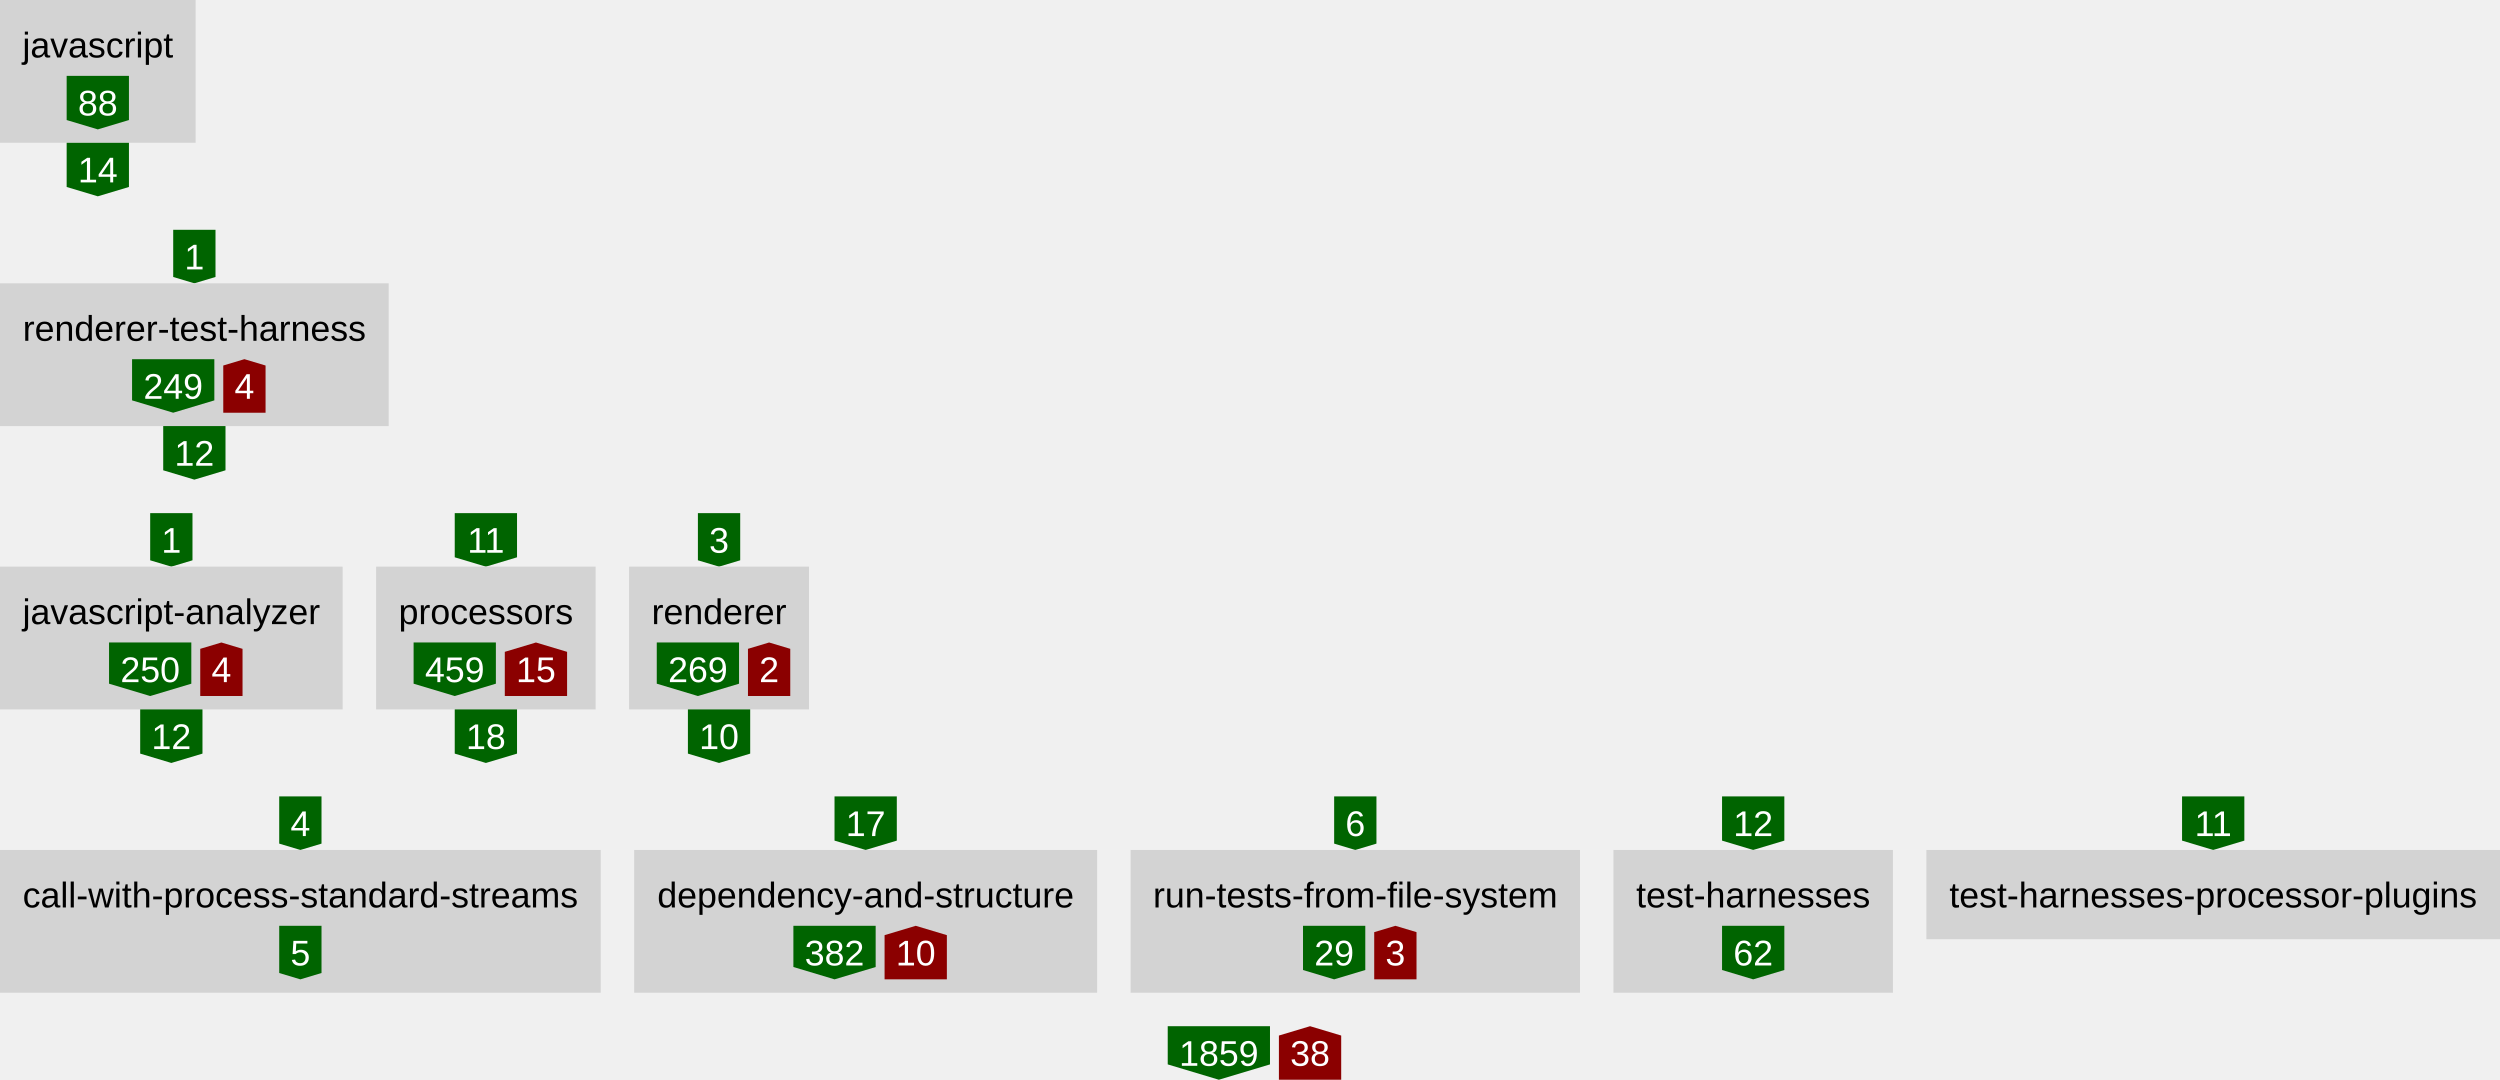
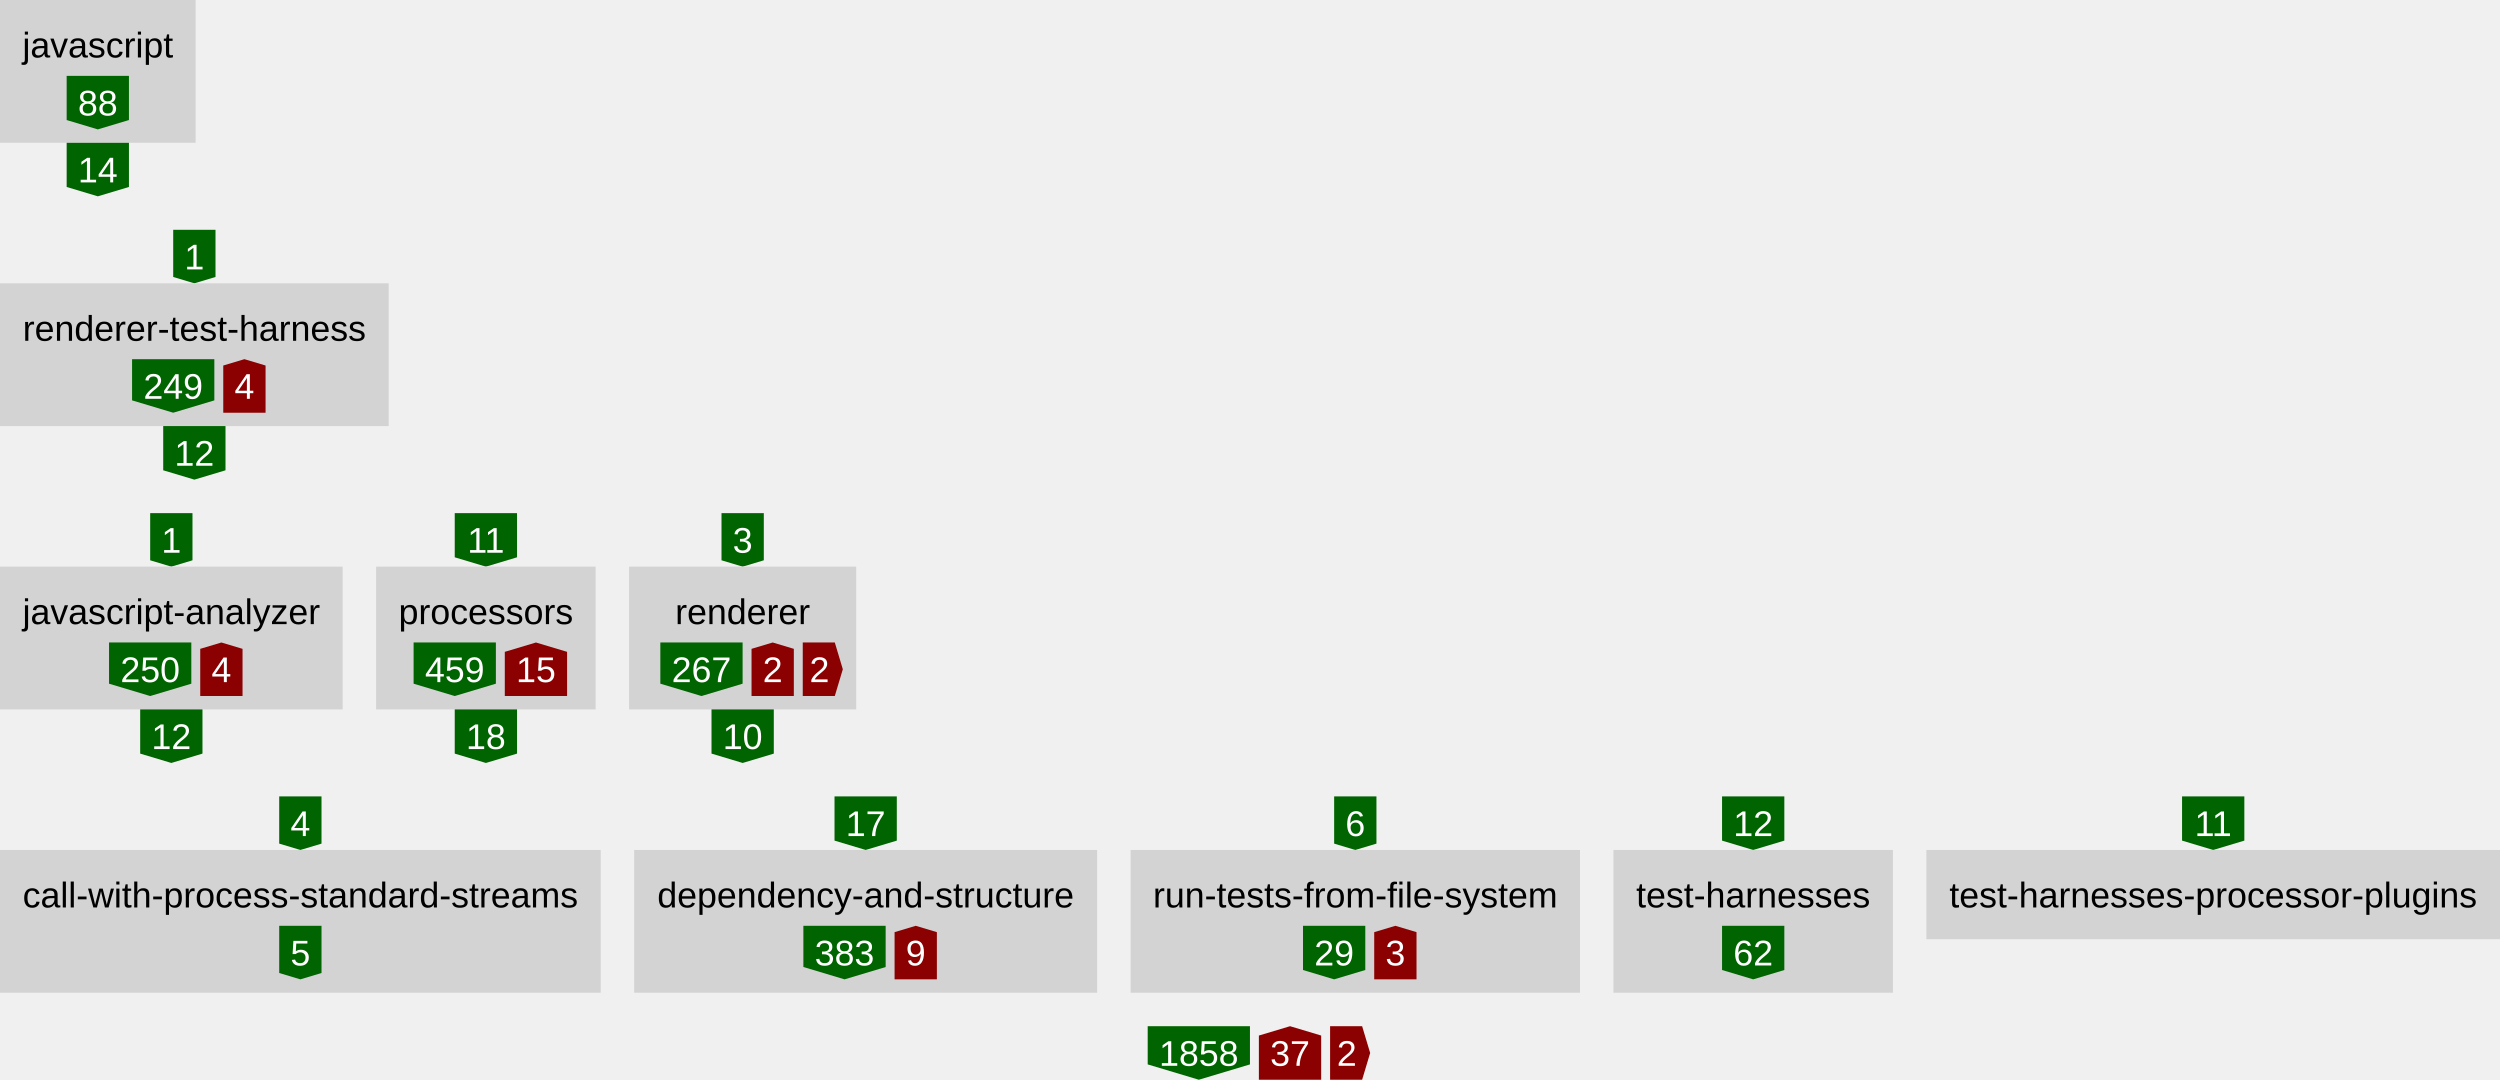
<svg xmlns="http://www.w3.org/2000/svg" height="484" width="1120.64">
  <defs>
    <style type="text/css">text{font-family:arial;font-size:16px}g.anonymous&gt;text{font-style:italic}g.parent&gt;rect{fill:none;stroke:gray}g.item&gt;rect{fill:lightgray}g.item&gt;text{text-anchor:middle}g.dependency&gt;text{fill:white;text-anchor:middle}</style>
  </defs>
  <symbol id="down-arrow" preserveAspectRatio="xMidYMax slice" viewBox="0,0,1,1">
    <polygon fill="darkgreen" points="0,0.85 0,0 1,0 1,0.85 0.5,1" />
  </symbol>
  <symbol id="right-arrow" preserveAspectRatio="xMaxYMid slice" viewBox="0,0,1,1">
    <polygon fill="darkred" points="0.85,0 0,0 0,1 0.85,1 1,0.5" />
  </symbol>
  <symbol id="up-arrow" preserveAspectRatio="xMidYMin slice" viewBox="0,0,1,1">
    <polygon fill="darkred" points="0,0.15 0,1 1,1 1,0.15 0.5,0" />
  </symbol>
  <g class="item">
    <rect height="64" width="87.68" />
    <text x="43.84" y="25.76">javascript</text>
    <g class="dependency">
      <use href="#down-arrow" height="24" width="27.92" x="29.88" y="34" />
      <text x="43.84" y="51.76">88</text>
    </g>
  </g>
  <g class="dependency">
    <use href="#down-arrow" height="24" width="27.92" x="29.88" y="64" />
    <text x="43.84" y="81.76">14</text>
  </g>
  <g class="dependency">
    <use href="#down-arrow" height="24" width="18.96" x="77.64" y="103" />
    <text x="87.12" y="120.76">1</text>
  </g>
  <g class="item">
    <rect height="64" width="174.24" y="127" />
    <text x="87.12" y="152.76">renderer-test-harness</text>
    <g class="dependency">
      <use href="#down-arrow" height="24" width="36.88" x="59.2" y="161" />
      <text x="77.64" y="178.76">249</text>
    </g>
    <g class="dependency">
      <use href="#up-arrow" height="24" width="18.96" x="100.08" y="161" />
      <text x="109.56" y="178.76">4</text>
    </g>
  </g>
  <g class="dependency">
    <use href="#down-arrow" height="24" width="27.92" x="73.16" y="191" />
    <text x="87.12" y="208.76">12</text>
  </g>
  <g class="dependency">
    <use href="#down-arrow" height="24" width="18.96" x="67.32" y="230" />
    <text x="76.8" y="247.76">1</text>
  </g>
  <g class="item">
    <rect height="64" width="153.6" y="254" />
    <text x="76.8" y="279.76">javascript-analyzer</text>
    <g class="dependency">
      <use href="#down-arrow" height="24" width="36.88" x="48.88" y="288" />
      <text x="67.32" y="305.76">250</text>
    </g>
    <g class="dependency">
      <use href="#up-arrow" height="24" width="18.96" x="89.76" y="288" />
      <text x="99.24" y="305.76">4</text>
    </g>
  </g>
  <g class="dependency">
    <use href="#down-arrow" height="24" width="27.92" x="62.84" y="318" />
    <text x="76.8" y="335.76">12</text>
  </g>
  <g class="dependency">
    <use href="#down-arrow" height="24" width="27.92" x="203.84" y="230" />
    <text x="217.8" y="247.76">11</text>
  </g>
  <g class="item">
    <rect height="64" width="98.4" x="168.6" y="254" />
    <text x="217.8" y="279.76">processors</text>
    <g class="dependency">
      <use href="#down-arrow" height="24" width="36.88" x="185.4" y="288" />
      <text x="203.84" y="305.76">459</text>
    </g>
    <g class="dependency">
      <use href="#up-arrow" height="24" width="27.92" x="226.28" y="288" />
      <text x="240.24" y="305.76">15</text>
    </g>
  </g>
  <g class="dependency">
    <use href="#down-arrow" height="24" width="27.92" x="203.84" y="318" />
    <text x="217.8" y="335.76">18</text>
  </g>
  <g class="dependency">
-     <use href="#down-arrow" height="24" width="18.96" x="312.84" y="230" />
-     <text x="322.32" y="247.76">3</text>
+     <use href="#down-arrow" height="24" width="18.96" x="323.42" y="230" />
+     <text x="332.9" y="247.76">3</text>
  </g>
  <g class="item">
-     <rect height="64" width="80.64" x="282" y="254" />
-     <text x="322.32" y="279.76">renderer</text>
+     <rect height="64" width="101.8" x="282" y="254" />
+     <text x="332.9" y="279.76">renderer</text>
    <g class="dependency">
-       <use href="#down-arrow" height="24" width="36.88" x="294.4" y="288" />
-       <text x="312.84" y="305.76">269</text>
+       <use href="#down-arrow" height="24" width="36.88" x="296" y="288" />
+       <text x="314.44" y="305.76">267</text>
    </g>
    <g class="dependency">
-       <use href="#up-arrow" height="24" width="18.96" x="335.28" y="288" />
-       <text x="344.76" y="305.76">2</text>
+       <use href="#up-arrow" height="24" width="18.96" x="336.88" y="288" />
+       <text x="346.36" y="305.76">2</text>
+     </g>
+     <g class="dependency">
+       <use href="#right-arrow" height="24" width="17.96" x="359.84" y="288" />
+       <text x="367.32" y="305.76">2</text>
    </g>
  </g>
  <g class="dependency">
-     <use href="#down-arrow" height="24" width="27.92" x="308.36" y="318" />
-     <text x="322.32" y="335.76">10</text>
+     <use href="#down-arrow" height="24" width="27.92" x="318.94" y="318" />
+     <text x="332.9" y="335.76">10</text>
  </g>
  <g class="dependency">
    <use href="#down-arrow" height="24" width="18.96" x="125.16" y="357" />
    <text x="134.64" y="374.76">4</text>
  </g>
  <g class="item">
    <rect height="64" width="269.28" y="381" />
    <text x="134.64" y="406.76">call-with-process-standard-streams</text>
    <g class="dependency">
      <use href="#down-arrow" height="24" width="18.96" x="125.16" y="415" />
      <text x="134.64" y="432.76">5</text>
    </g>
  </g>
  <g class="dependency">
    <use href="#down-arrow" height="24" width="27.92" x="374.08" y="357" />
    <text x="388.04" y="374.76">17</text>
  </g>
  <g class="item">
    <rect height="64" width="207.52" x="284.28" y="381" />
    <text x="388.04" y="406.76">dependency-and-structure</text>
    <g class="dependency">
-       <use href="#down-arrow" height="24" width="36.88" x="355.64" y="415" />
-       <text x="374.08" y="432.76">382</text>
+       <use href="#down-arrow" height="24" width="36.88" x="360.12" y="415" />
+       <text x="378.56" y="432.76">383</text>
    </g>
    <g class="dependency">
-       <use href="#up-arrow" height="24" width="27.92" x="396.52" y="415" />
-       <text x="410.48" y="432.76">10</text>
+       <use href="#up-arrow" height="24" width="18.96" x="401" y="415" />
+       <text x="410.48" y="432.76">9</text>
    </g>
  </g>
  <g class="dependency">
    <use href="#down-arrow" height="24" width="18.96" x="598.04" y="357" />
    <text x="607.52" y="374.76">6</text>
  </g>
  <g class="item">
    <rect height="64" width="201.44" x="506.8" y="381" />
    <text x="607.52" y="406.76">run-tests-from-file-system</text>
    <g class="dependency">
      <use href="#down-arrow" height="24" width="27.92" x="584.08" y="415" />
      <text x="598.04" y="432.76">29</text>
    </g>
    <g class="dependency">
      <use href="#up-arrow" height="24" width="18.96" x="616" y="415" />
      <text x="625.48" y="432.76">3</text>
    </g>
  </g>
  <g class="dependency">
    <use href="#down-arrow" height="24" width="27.92" x="771.92" y="357" />
    <text x="785.88" y="374.76">12</text>
  </g>
  <g class="item">
    <rect height="64" width="125.28" x="723.24" y="381" />
    <text x="785.88" y="406.76">test-harnesses</text>
    <g class="dependency">
      <use href="#down-arrow" height="24" width="27.92" x="771.92" y="415" />
      <text x="785.88" y="432.76">62</text>
    </g>
  </g>
  <g class="dependency">
    <use href="#down-arrow" height="24" width="27.92" x="978.12" y="357" />
    <text x="992.08" y="374.76">11</text>
  </g>
  <g class="item">
    <rect height="40" width="257.12" x="863.52" y="381" />
    <text x="992.08" y="406.76">test-harnesses-processor-plugins</text>
  </g>
  <g class="dependency">
-     <use href="#down-arrow" height="24" width="45.84" x="523.44" y="460" />
-     <text x="546.36" y="477.76">1859</text>
+     <use href="#down-arrow" height="24" width="45.84" x="514.46" y="460" />
+     <text x="537.38" y="477.76">1858</text>
  </g>
  <g class="dependency">
-     <use href="#up-arrow" height="24" width="27.92" x="573.28" y="460" />
-     <text x="587.24" y="477.76">38</text>
+     <use href="#up-arrow" height="24" width="27.92" x="564.3" y="460" />
+     <text x="578.26" y="477.76">37</text>
+   </g>
+   <g class="dependency">
+     <use href="#right-arrow" height="24" width="17.96" x="596.22" y="460" />
+     <text x="603.7" y="477.76">2</text>
  </g>
</svg>
